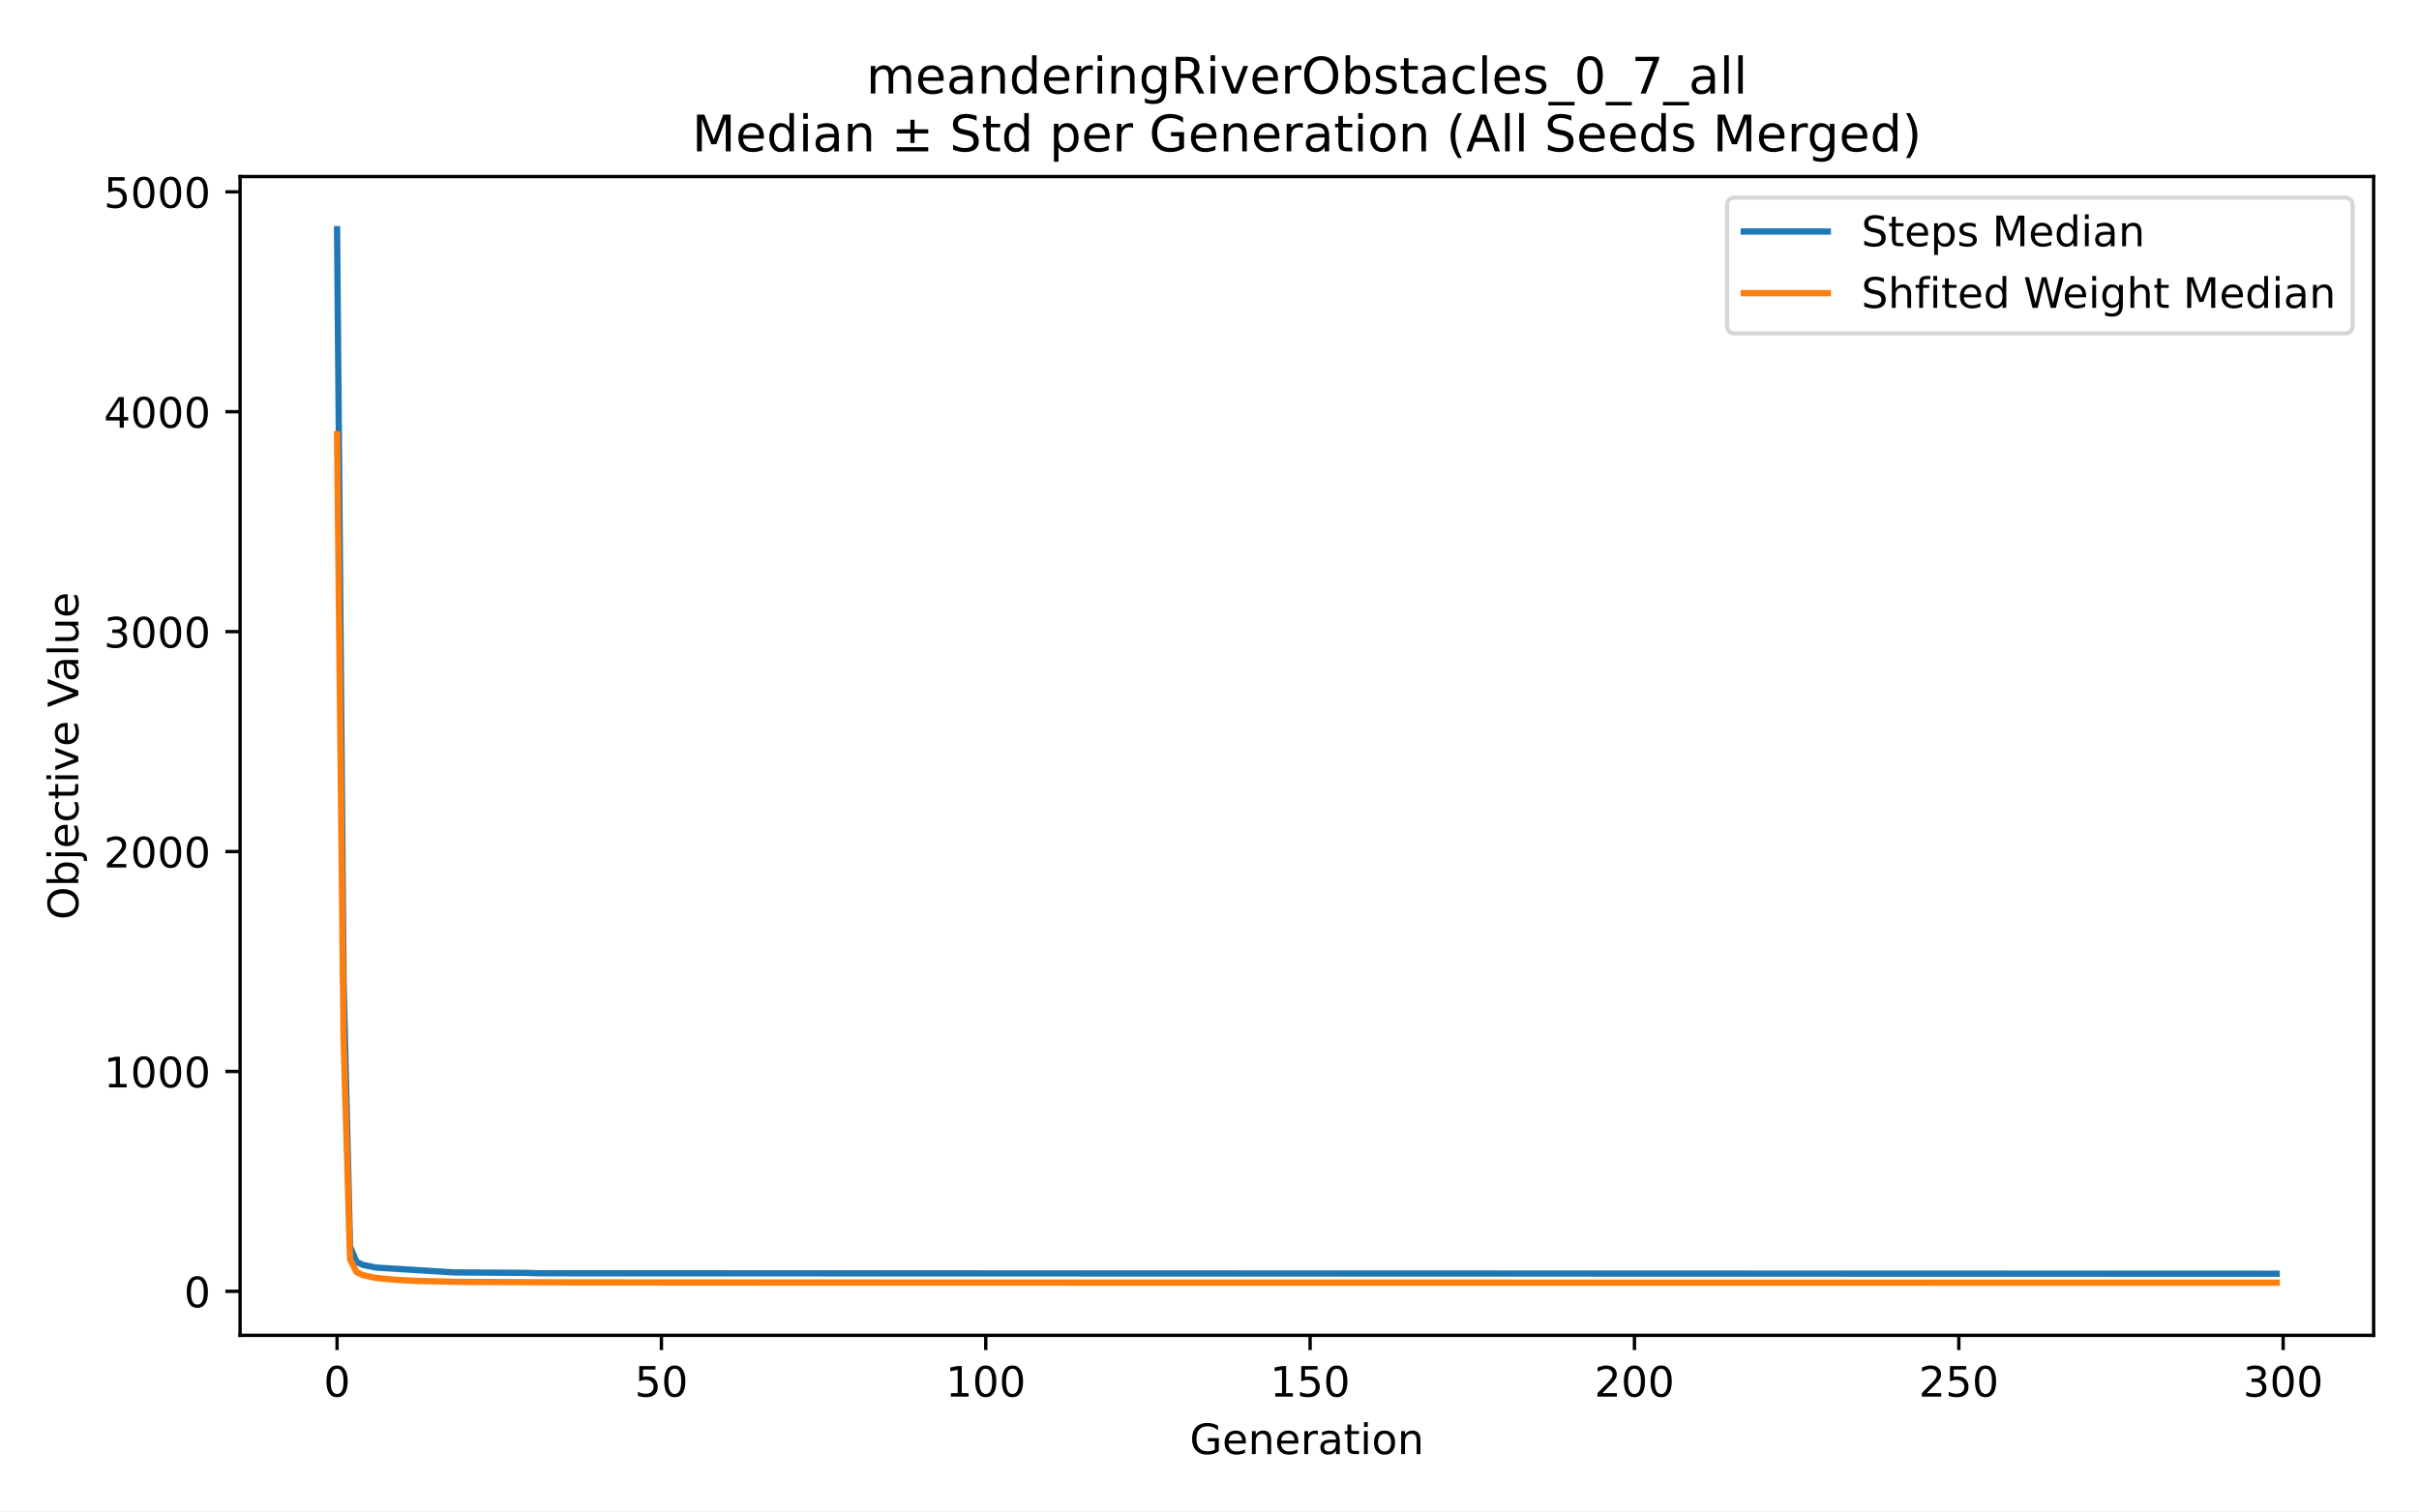
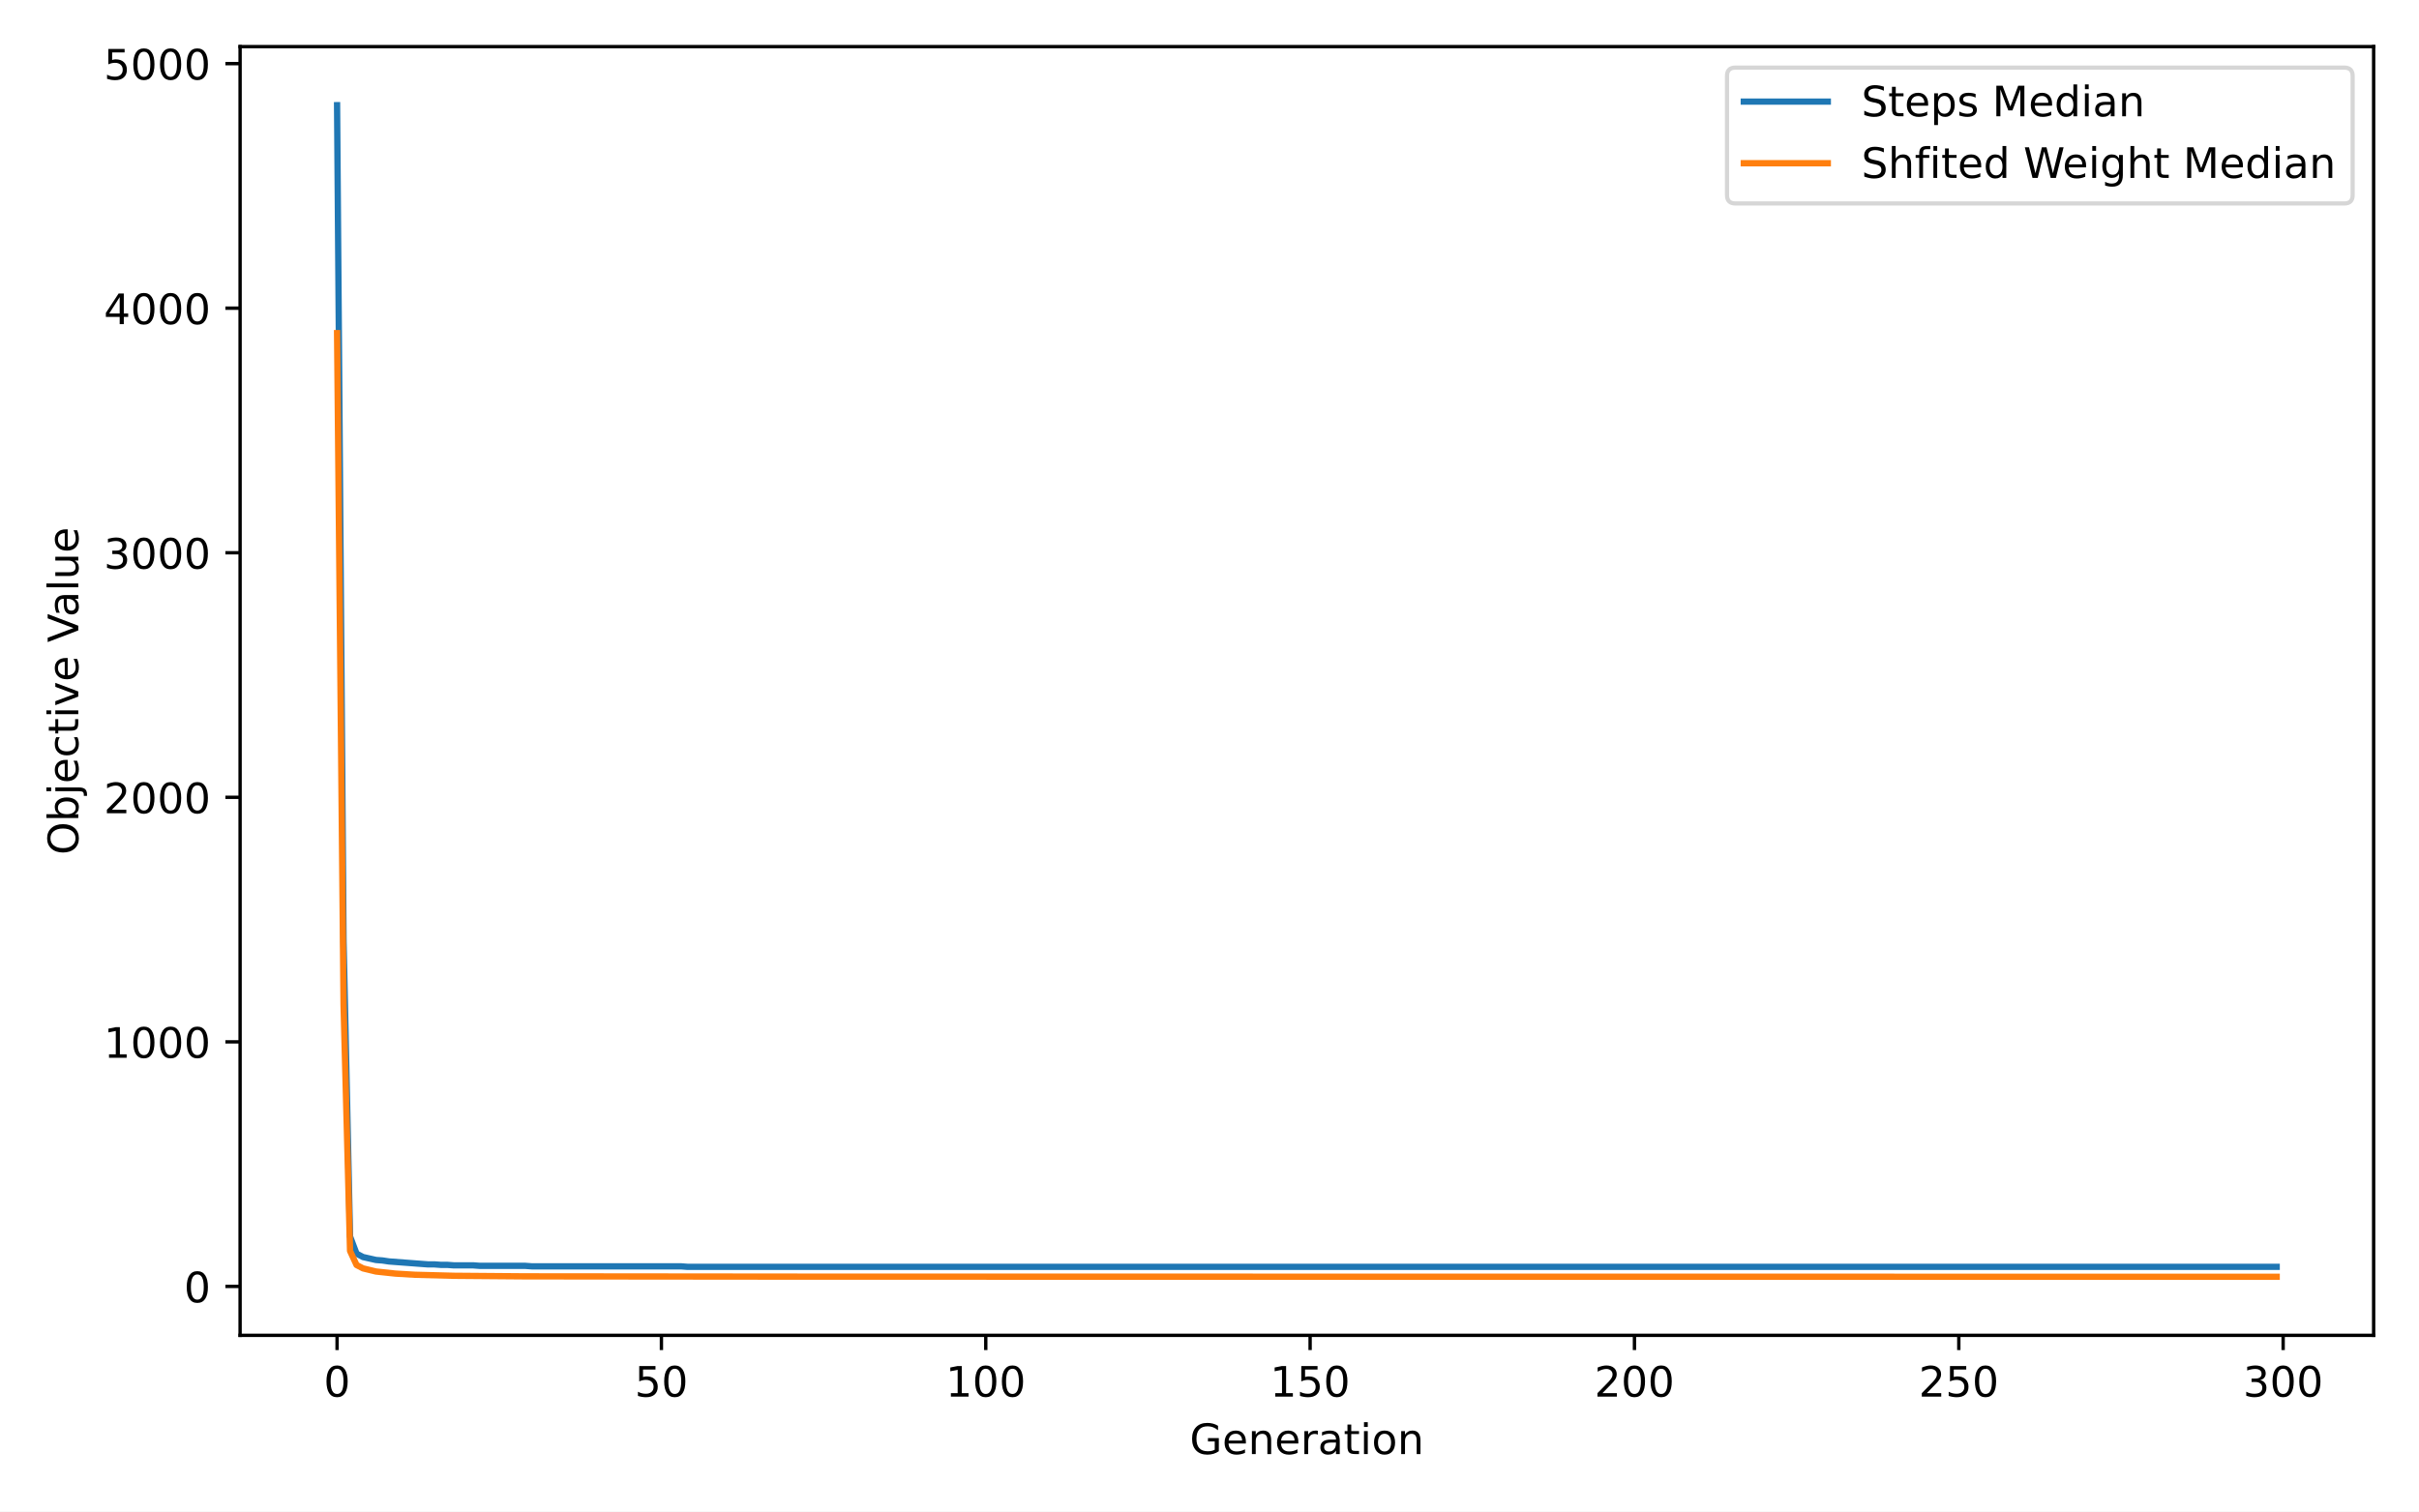
<svg xmlns="http://www.w3.org/2000/svg" xmlns:xlink="http://www.w3.org/1999/xlink" width="576pt" height="360pt" viewBox="0 0 576 360" version="1.1">
  <defs>
    <style type="text/css">*{stroke-linejoin: round; stroke-linecap: butt}</style>
  </defs>
  <g id="figure_1">
    <g id="patch_1">
      <path d="M 0 360  L 576 360  L 576 0  L 0 0  z " style="fill: #ffffff" />
    </g>
    <g id="axes_1">
      <g id="patch_2">
-         <path d="M 57.17 318.04  L 565.2 318.04  L 565.2 42.047  L 57.17 42.047  z " style="fill: #ffffff" />
+         <path d="M 57.17 318.04  L 565.2 318.04  L 565.2 11.102  L 57.17 11.102  z " style="fill: #ffffff" />
      </g>
      <g id="matplotlib.axis_1">
        <g id="xtick_1">
          <g id="line2d_1">
            <defs>
-               <path id="mdd98c85a0e" d="M 0 0  L 0 3.5  " style="stroke: #000000; stroke-width: 0.8" />
-             </defs>
-             <g>
-               <use xlink:href="#mdd98c85a0e" x="80.262" y="318.04" style="stroke: #000000; stroke-width: 0.8" />
+               <path id="mbfa749214b" d="M 0 0  L 0 3.5  " style="stroke: #000000; stroke-width: 0.8" />
+             </defs>
+             <g>
+               <use xlink:href="#mbfa749214b" x="80.262" y="318.04" style="stroke: #000000; stroke-width: 0.8" />
            </g>
          </g>
          <g id="text_1">
            <g transform="translate(77.08102 332.6384) scale(0.1 -0.1)">
              <defs>
                <path id="DejaVuSans-30" d="M 2034 4250  Q 1547 4250 1301 3770  Q 1056 3291 1056 2328  Q 1056 1369 1301 889  Q 1547 409 2034 409  Q 2525 409 2770 889  Q 3016 1369 3016 2328  Q 3016 3291 2770 3770  Q 2525 4250 2034 4250  z M 2034 4750  Q 2819 4750 3233 4129  Q 3647 3509 3647 2328  Q 3647 1150 3233 529  Q 2819 -91 2034 -91  Q 1250 -91 836 529  Q 422 1150 422 2328  Q 422 3509 836 4129  Q 1250 4750 2034 4750  z " transform="scale(0.015625)" />
              </defs>
              <use xlink:href="#DejaVuSans-30" />
            </g>
          </g>
        </g>
        <g id="xtick_2">
          <g id="line2d_2">
            <g>
-               <use xlink:href="#mdd98c85a0e" x="157.494" y="318.04" style="stroke: #000000; stroke-width: 0.8" />
+               <use xlink:href="#mbfa749214b" x="157.494" y="318.04" style="stroke: #000000; stroke-width: 0.8" />
            </g>
          </g>
          <g id="text_2">
            <g transform="translate(151.1315 332.6384) scale(0.1 -0.1)">
              <defs>
                <path id="DejaVuSans-35" d="M 691 4666  L 3169 4666  L 3169 4134  L 1269 4134  L 1269 2991  Q 1406 3038 1543 3061  Q 1681 3084 1819 3084  Q 2600 3084 3056 2656  Q 3513 2228 3513 1497  Q 3513 744 3044 326  Q 2575 -91 1722 -91  Q 1428 -91 1123 -41  Q 819 9 494 109  L 494 744  Q 775 591 1075 516  Q 1375 441 1709 441  Q 2250 441 2565 725  Q 2881 1009 2881 1497  Q 2881 1984 2565 2268  Q 2250 2553 1709 2553  Q 1456 2553 1204 2497  Q 953 2441 691 2322  L 691 4666  z " transform="scale(0.015625)" />
              </defs>
              <use xlink:href="#DejaVuSans-35" />
              <use xlink:href="#DejaVuSans-30" x="63.623" />
            </g>
          </g>
        </g>
        <g id="xtick_3">
          <g id="line2d_3">
            <g>
-               <use xlink:href="#mdd98c85a0e" x="234.726" y="318.04" style="stroke: #000000; stroke-width: 0.8" />
+               <use xlink:href="#mbfa749214b" x="234.726" y="318.04" style="stroke: #000000; stroke-width: 0.8" />
            </g>
          </g>
          <g id="text_3">
            <g transform="translate(225.1819 332.6384) scale(0.1 -0.1)">
              <defs>
                <path id="DejaVuSans-31" d="M 794 531  L 1825 531  L 1825 4091  L 703 3866  L 703 4441  L 1819 4666  L 2450 4666  L 2450 531  L 3481 531  L 3481 0  L 794 0  L 794 531  z " transform="scale(0.015625)" />
              </defs>
              <use xlink:href="#DejaVuSans-31" />
              <use xlink:href="#DejaVuSans-30" x="63.623" />
              <use xlink:href="#DejaVuSans-30" x="127.246" />
            </g>
          </g>
        </g>
        <g id="xtick_4">
          <g id="line2d_4">
            <g>
-               <use xlink:href="#mdd98c85a0e" x="311.957" y="318.04" style="stroke: #000000; stroke-width: 0.8" />
+               <use xlink:href="#mbfa749214b" x="311.957" y="318.04" style="stroke: #000000; stroke-width: 0.8" />
            </g>
          </g>
          <g id="text_4">
            <g transform="translate(302.4136 332.6384) scale(0.1 -0.1)">
              <use xlink:href="#DejaVuSans-31" />
              <use xlink:href="#DejaVuSans-35" x="63.623" />
              <use xlink:href="#DejaVuSans-30" x="127.246" />
            </g>
          </g>
        </g>
        <g id="xtick_5">
          <g id="line2d_5">
            <g>
-               <use xlink:href="#mdd98c85a0e" x="389.189" y="318.04" style="stroke: #000000; stroke-width: 0.8" />
+               <use xlink:href="#mbfa749214b" x="389.189" y="318.04" style="stroke: #000000; stroke-width: 0.8" />
            </g>
          </g>
          <g id="text_5">
            <g transform="translate(379.6452 332.6384) scale(0.1 -0.1)">
              <defs>
                <path id="DejaVuSans-32" d="M 1228 531  L 3431 531  L 3431 0  L 469 0  L 469 531  Q 828 903 1448 1529  Q 2069 2156 2228 2338  Q 2531 2678 2651 2914  Q 2772 3150 2772 3378  Q 2772 3750 2511 3984  Q 2250 4219 1831 4219  Q 1534 4219 1204 4116  Q 875 4013 500 3803  L 500 4441  Q 881 4594 1212 4672  Q 1544 4750 1819 4750  Q 2544 4750 2975 4387  Q 3406 4025 3406 3419  Q 3406 3131 3298 2873  Q 3191 2616 2906 2266  Q 2828 2175 2409 1742  Q 1991 1309 1228 531  z " transform="scale(0.015625)" />
              </defs>
              <use xlink:href="#DejaVuSans-32" />
              <use xlink:href="#DejaVuSans-30" x="63.623" />
              <use xlink:href="#DejaVuSans-30" x="127.246" />
            </g>
          </g>
        </g>
        <g id="xtick_6">
          <g id="line2d_6">
            <g>
-               <use xlink:href="#mdd98c85a0e" x="466.421" y="318.04" style="stroke: #000000; stroke-width: 0.8" />
+               <use xlink:href="#mbfa749214b" x="466.421" y="318.04" style="stroke: #000000; stroke-width: 0.8" />
            </g>
          </g>
          <g id="text_6">
            <g transform="translate(456.8769 332.6384) scale(0.1 -0.1)">
              <use xlink:href="#DejaVuSans-32" />
              <use xlink:href="#DejaVuSans-35" x="63.623" />
              <use xlink:href="#DejaVuSans-30" x="127.246" />
            </g>
          </g>
        </g>
        <g id="xtick_7">
          <g id="line2d_7">
            <g>
-               <use xlink:href="#mdd98c85a0e" x="543.652" y="318.04" style="stroke: #000000; stroke-width: 0.8" />
+               <use xlink:href="#mbfa749214b" x="543.652" y="318.04" style="stroke: #000000; stroke-width: 0.8" />
            </g>
          </g>
          <g id="text_7">
            <g transform="translate(534.1086 332.6384) scale(0.1 -0.1)">
              <defs>
                <path id="DejaVuSans-33" d="M 2597 2516  Q 3050 2419 3304 2112  Q 3559 1806 3559 1356  Q 3559 666 3084 287  Q 2609 -91 1734 -91  Q 1441 -91 1130 -33  Q 819 25 488 141  L 488 750  Q 750 597 1062 519  Q 1375 441 1716 441  Q 2309 441 2620 675  Q 2931 909 2931 1356  Q 2931 1769 2642 2001  Q 2353 2234 1838 2234  L 1294 2234  L 1294 2753  L 1863 2753  Q 2328 2753 2575 2939  Q 2822 3125 2822 3475  Q 2822 3834 2567 4026  Q 2313 4219 1838 4219  Q 1578 4219 1281 4162  Q 984 4106 628 3988  L 628 4550  Q 988 4650 1302 4700  Q 1616 4750 1894 4750  Q 2613 4750 3031 4423  Q 3450 4097 3450 3541  Q 3450 3153 3228 2886  Q 3006 2619 2597 2516  z " transform="scale(0.015625)" />
              </defs>
              <use xlink:href="#DejaVuSans-33" />
              <use xlink:href="#DejaVuSans-30" x="63.623" />
              <use xlink:href="#DejaVuSans-30" x="127.246" />
            </g>
          </g>
        </g>
        <g id="text_8">
          <g transform="translate(283.292 346.3166) scale(0.1 -0.1)">
            <defs>
              <path id="DejaVuSans-47" d="M 3809 666  L 3809 1919  L 2778 1919  L 2778 2438  L 4434 2438  L 4434 434  Q 4069 175 3628 42  Q 3188 -91 2688 -91  Q 1594 -91 976 548  Q 359 1188 359 2328  Q 359 3472 976 4111  Q 1594 4750 2688 4750  Q 3144 4750 3555 4637  Q 3966 4525 4313 4306  L 4313 3634  Q 3963 3931 3569 4081  Q 3175 4231 2741 4231  Q 1884 4231 1454 3753  Q 1025 3275 1025 2328  Q 1025 1384 1454 906  Q 1884 428 2741 428  Q 3075 428 3337 486  Q 3600 544 3809 666  z " transform="scale(0.015625)" />
              <path id="DejaVuSans-65" d="M 3597 1894  L 3597 1613  L 953 1613  Q 991 1019 1311 708  Q 1631 397 2203 397  Q 2534 397 2845 478  Q 3156 559 3463 722  L 3463 178  Q 3153 47 2828 -22  Q 2503 -91 2169 -91  Q 1331 -91 842 396  Q 353 884 353 1716  Q 353 2575 817 3079  Q 1281 3584 2069 3584  Q 2775 3584 3186 3129  Q 3597 2675 3597 1894  z M 3022 2063  Q 3016 2534 2758 2815  Q 2500 3097 2075 3097  Q 1594 3097 1305 2825  Q 1016 2553 972 2059  L 3022 2063  z " transform="scale(0.015625)" />
              <path id="DejaVuSans-6e" d="M 3513 2113  L 3513 0  L 2938 0  L 2938 2094  Q 2938 2591 2744 2837  Q 2550 3084 2163 3084  Q 1697 3084 1428 2787  Q 1159 2491 1159 1978  L 1159 0  L 581 0  L 581 3500  L 1159 3500  L 1159 2956  Q 1366 3272 1645 3428  Q 1925 3584 2291 3584  Q 2894 3584 3203 3211  Q 3513 2838 3513 2113  z " transform="scale(0.015625)" />
              <path id="DejaVuSans-72" d="M 2631 2963  Q 2534 3019 2420 3045  Q 2306 3072 2169 3072  Q 1681 3072 1420 2755  Q 1159 2438 1159 1844  L 1159 0  L 581 0  L 581 3500  L 1159 3500  L 1159 2956  Q 1341 3275 1631 3429  Q 1922 3584 2338 3584  Q 2397 3584 2469 3576  Q 2541 3569 2628 3553  L 2631 2963  z " transform="scale(0.015625)" />
              <path id="DejaVuSans-61" d="M 2194 1759  Q 1497 1759 1228 1600  Q 959 1441 959 1056  Q 959 750 1161 570  Q 1363 391 1709 391  Q 2188 391 2477 730  Q 2766 1069 2766 1631  L 2766 1759  L 2194 1759  z M 3341 1997  L 3341 0  L 2766 0  L 2766 531  Q 2569 213 2275 61  Q 1981 -91 1556 -91  Q 1019 -91 701 211  Q 384 513 384 1019  Q 384 1609 779 1909  Q 1175 2209 1959 2209  L 2766 2209  L 2766 2266  Q 2766 2663 2505 2880  Q 2244 3097 1772 3097  Q 1472 3097 1187 3025  Q 903 2953 641 2809  L 641 3341  Q 956 3463 1253 3523  Q 1550 3584 1831 3584  Q 2591 3584 2966 3190  Q 3341 2797 3341 1997  z " transform="scale(0.015625)" />
              <path id="DejaVuSans-74" d="M 1172 4494  L 1172 3500  L 2356 3500  L 2356 3053  L 1172 3053  L 1172 1153  Q 1172 725 1289 603  Q 1406 481 1766 481  L 2356 481  L 2356 0  L 1766 0  Q 1100 0 847 248  Q 594 497 594 1153  L 594 3053  L 172 3053  L 172 3500  L 594 3500  L 594 4494  L 1172 4494  z " transform="scale(0.015625)" />
              <path id="DejaVuSans-69" d="M 603 3500  L 1178 3500  L 1178 0  L 603 0  L 603 3500  z M 603 4863  L 1178 4863  L 1178 4134  L 603 4134  L 603 4863  z " transform="scale(0.015625)" />
              <path id="DejaVuSans-6f" d="M 1959 3097  Q 1497 3097 1228 2736  Q 959 2375 959 1747  Q 959 1119 1226 758  Q 1494 397 1959 397  Q 2419 397 2687 759  Q 2956 1122 2956 1747  Q 2956 2369 2687 2733  Q 2419 3097 1959 3097  z M 1959 3584  Q 2709 3584 3137 3096  Q 3566 2609 3566 1747  Q 3566 888 3137 398  Q 2709 -91 1959 -91  Q 1206 -91 779 398  Q 353 888 353 1747  Q 353 2609 779 3096  Q 1206 3584 1959 3584  z " transform="scale(0.015625)" />
            </defs>
            <use xlink:href="#DejaVuSans-47" />
            <use xlink:href="#DejaVuSans-65" x="77.49" />
            <use xlink:href="#DejaVuSans-6e" x="139.014" />
            <use xlink:href="#DejaVuSans-65" x="202.393" />
            <use xlink:href="#DejaVuSans-72" x="263.916" />
            <use xlink:href="#DejaVuSans-61" x="305.029" />
            <use xlink:href="#DejaVuSans-74" x="366.309" />
            <use xlink:href="#DejaVuSans-69" x="405.518" />
            <use xlink:href="#DejaVuSans-6f" x="433.301" />
            <use xlink:href="#DejaVuSans-6e" x="494.482" />
          </g>
        </g>
      </g>
      <g id="matplotlib.axis_2">
        <g id="ytick_1">
          <g id="line2d_8">
            <defs>
-               <path id="ma8d80e0975" d="M 0 0  L -3.5 0  " style="stroke: #000000; stroke-width: 0.8" />
-             </defs>
-             <g>
-               <use xlink:href="#ma8d80e0975" x="57.17" y="307.556" style="stroke: #000000; stroke-width: 0.8" />
+               <path id="m9f426b72fe" d="M 0 0  L -3.5 0  " style="stroke: #000000; stroke-width: 0.8" />
+             </defs>
+             <g>
+               <use xlink:href="#m9f426b72fe" x="57.17" y="306.381" style="stroke: #000000; stroke-width: 0.8" />
            </g>
          </g>
          <g id="text_9">
-             <g transform="translate(43.8075 311.3553) scale(0.1 -0.1)">
+             <g transform="translate(43.8075 310.1798) scale(0.1 -0.1)">
              <use xlink:href="#DejaVuSans-30" />
            </g>
          </g>
        </g>
        <g id="ytick_2">
          <g id="line2d_9">
            <g>
-               <use xlink:href="#ma8d80e0975" x="57.17" y="255.183" style="stroke: #000000; stroke-width: 0.8" />
+               <use xlink:href="#m9f426b72fe" x="57.17" y="248.135" style="stroke: #000000; stroke-width: 0.8" />
            </g>
          </g>
          <g id="text_10">
-             <g transform="translate(24.72 258.9819) scale(0.1 -0.1)">
+             <g transform="translate(24.72 251.9342) scale(0.1 -0.1)">
              <use xlink:href="#DejaVuSans-31" />
              <use xlink:href="#DejaVuSans-30" x="63.623" />
              <use xlink:href="#DejaVuSans-30" x="127.246" />
              <use xlink:href="#DejaVuSans-30" x="190.869" />
            </g>
          </g>
        </g>
        <g id="ytick_3">
          <g id="line2d_10">
            <g>
-               <use xlink:href="#ma8d80e0975" x="57.17" y="202.809" style="stroke: #000000; stroke-width: 0.8" />
+               <use xlink:href="#m9f426b72fe" x="57.17" y="189.889" style="stroke: #000000; stroke-width: 0.8" />
            </g>
          </g>
          <g id="text_11">
-             <g transform="translate(24.72 206.6084) scale(0.1 -0.1)">
+             <g transform="translate(24.72 193.6885) scale(0.1 -0.1)">
              <use xlink:href="#DejaVuSans-32" />
              <use xlink:href="#DejaVuSans-30" x="63.623" />
              <use xlink:href="#DejaVuSans-30" x="127.246" />
              <use xlink:href="#DejaVuSans-30" x="190.869" />
            </g>
          </g>
        </g>
        <g id="ytick_4">
          <g id="line2d_11">
            <g>
-               <use xlink:href="#ma8d80e0975" x="57.17" y="150.436" style="stroke: #000000; stroke-width: 0.8" />
+               <use xlink:href="#m9f426b72fe" x="57.17" y="131.644" style="stroke: #000000; stroke-width: 0.8" />
            </g>
          </g>
          <g id="text_12">
-             <g transform="translate(24.72 154.235) scale(0.1 -0.1)">
+             <g transform="translate(24.72 135.4429) scale(0.1 -0.1)">
              <use xlink:href="#DejaVuSans-33" />
              <use xlink:href="#DejaVuSans-30" x="63.623" />
              <use xlink:href="#DejaVuSans-30" x="127.246" />
              <use xlink:href="#DejaVuSans-30" x="190.869" />
            </g>
          </g>
        </g>
        <g id="ytick_5">
          <g id="line2d_12">
            <g>
-               <use xlink:href="#ma8d80e0975" x="57.17" y="98.062" style="stroke: #000000; stroke-width: 0.8" />
+               <use xlink:href="#m9f426b72fe" x="57.17" y="73.398" style="stroke: #000000; stroke-width: 0.8" />
            </g>
          </g>
          <g id="text_13">
-             <g transform="translate(24.72 101.8616) scale(0.1 -0.1)">
+             <g transform="translate(24.72 77.19725) scale(0.1 -0.1)">
              <defs>
                <path id="DejaVuSans-34" d="M 2419 4116  L 825 1625  L 2419 1625  L 2419 4116  z M 2253 4666  L 3047 4666  L 3047 1625  L 3713 1625  L 3713 1100  L 3047 1100  L 3047 0  L 2419 0  L 2419 1100  L 313 1100  L 313 1709  L 2253 4666  z " transform="scale(0.015625)" />
              </defs>
              <use xlink:href="#DejaVuSans-34" />
              <use xlink:href="#DejaVuSans-30" x="63.623" />
              <use xlink:href="#DejaVuSans-30" x="127.246" />
              <use xlink:href="#DejaVuSans-30" x="190.869" />
            </g>
          </g>
        </g>
        <g id="ytick_6">
          <g id="line2d_13">
            <g>
-               <use xlink:href="#ma8d80e0975" x="57.17" y="45.689" style="stroke: #000000; stroke-width: 0.8" />
+               <use xlink:href="#m9f426b72fe" x="57.17" y="15.152" style="stroke: #000000; stroke-width: 0.8" />
            </g>
          </g>
          <g id="text_14">
-             <g transform="translate(24.72 49.48811) scale(0.1 -0.1)">
+             <g transform="translate(24.72 18.9516) scale(0.1 -0.1)">
              <use xlink:href="#DejaVuSans-35" />
              <use xlink:href="#DejaVuSans-30" x="63.623" />
              <use xlink:href="#DejaVuSans-30" x="127.246" />
              <use xlink:href="#DejaVuSans-30" x="190.869" />
            </g>
          </g>
        </g>
        <g id="text_15">
-           <g transform="translate(18.64031 219.0741) rotate(-90) scale(0.1 -0.1)">
+           <g transform="translate(18.64031 203.6017) rotate(-90) scale(0.1 -0.1)">
            <defs>
              <path id="DejaVuSans-4f" d="M 2522 4238  Q 1834 4238 1429 3725  Q 1025 3213 1025 2328  Q 1025 1447 1429 934  Q 1834 422 2522 422  Q 3209 422 3611 934  Q 4013 1447 4013 2328  Q 4013 3213 3611 3725  Q 3209 4238 2522 4238  z M 2522 4750  Q 3503 4750 4090 4092  Q 4678 3434 4678 2328  Q 4678 1225 4090 567  Q 3503 -91 2522 -91  Q 1538 -91 948 565  Q 359 1222 359 2328  Q 359 3434 948 4092  Q 1538 4750 2522 4750  z " transform="scale(0.015625)" />
              <path id="DejaVuSans-62" d="M 3116 1747  Q 3116 2381 2855 2742  Q 2594 3103 2138 3103  Q 1681 3103 1420 2742  Q 1159 2381 1159 1747  Q 1159 1113 1420 752  Q 1681 391 2138 391  Q 2594 391 2855 752  Q 3116 1113 3116 1747  z M 1159 2969  Q 1341 3281 1617 3432  Q 1894 3584 2278 3584  Q 2916 3584 3314 3078  Q 3713 2572 3713 1747  Q 3713 922 3314 415  Q 2916 -91 2278 -91  Q 1894 -91 1617 61  Q 1341 213 1159 525  L 1159 0  L 581 0  L 581 4863  L 1159 4863  L 1159 2969  z " transform="scale(0.015625)" />
              <path id="DejaVuSans-6a" d="M 603 3500  L 1178 3500  L 1178 -63  Q 1178 -731 923 -1031  Q 669 -1331 103 -1331  L -116 -1331  L -116 -844  L 38 -844  Q 366 -844 484 -692  Q 603 -541 603 -63  L 603 3500  z M 603 4863  L 1178 4863  L 1178 4134  L 603 4134  L 603 4863  z " transform="scale(0.015625)" />
              <path id="DejaVuSans-63" d="M 3122 3366  L 3122 2828  Q 2878 2963 2633 3030  Q 2388 3097 2138 3097  Q 1578 3097 1268 2742  Q 959 2388 959 1747  Q 959 1106 1268 751  Q 1578 397 2138 397  Q 2388 397 2633 464  Q 2878 531 3122 666  L 3122 134  Q 2881 22 2623 -34  Q 2366 -91 2075 -91  Q 1284 -91 818 406  Q 353 903 353 1747  Q 353 2603 823 3093  Q 1294 3584 2113 3584  Q 2378 3584 2631 3529  Q 2884 3475 3122 3366  z " transform="scale(0.015625)" />
              <path id="DejaVuSans-76" d="M 191 3500  L 800 3500  L 1894 563  L 2988 3500  L 3597 3500  L 2284 0  L 1503 0  L 191 3500  z " transform="scale(0.015625)" />
              <path id="DejaVuSans-20" transform="scale(0.015625)" />
              <path id="DejaVuSans-56" d="M 1831 0  L 50 4666  L 709 4666  L 2188 738  L 3669 4666  L 4325 4666  L 2547 0  L 1831 0  z " transform="scale(0.015625)" />
              <path id="DejaVuSans-6c" d="M 603 4863  L 1178 4863  L 1178 0  L 603 0  L 603 4863  z " transform="scale(0.015625)" />
              <path id="DejaVuSans-75" d="M 544 1381  L 544 3500  L 1119 3500  L 1119 1403  Q 1119 906 1312 657  Q 1506 409 1894 409  Q 2359 409 2629 706  Q 2900 1003 2900 1516  L 2900 3500  L 3475 3500  L 3475 0  L 2900 0  L 2900 538  Q 2691 219 2414 64  Q 2138 -91 1772 -91  Q 1169 -91 856 284  Q 544 659 544 1381  z M 1991 3584  L 1991 3584  z " transform="scale(0.015625)" />
            </defs>
            <use xlink:href="#DejaVuSans-4f" />
            <use xlink:href="#DejaVuSans-62" x="78.711" />
            <use xlink:href="#DejaVuSans-6a" x="142.188" />
            <use xlink:href="#DejaVuSans-65" x="169.971" />
            <use xlink:href="#DejaVuSans-63" x="231.494" />
            <use xlink:href="#DejaVuSans-74" x="286.475" />
            <use xlink:href="#DejaVuSans-69" x="325.684" />
            <use xlink:href="#DejaVuSans-76" x="353.467" />
            <use xlink:href="#DejaVuSans-65" x="412.646" />
            <use xlink:href="#DejaVuSans-20" x="474.17" />
            <use xlink:href="#DejaVuSans-56" x="505.957" />
            <use xlink:href="#DejaVuSans-61" x="566.615" />
            <use xlink:href="#DejaVuSans-6c" x="627.895" />
            <use xlink:href="#DejaVuSans-75" x="655.678" />
            <use xlink:href="#DejaVuSans-65" x="719.057" />
          </g>
        </g>
      </g>
      <g id="line2d_14">
-         <path d="M 80.262 54.592  L 81.807 233.657  L 83.352 296.872  L 84.896 300.538  L 86.441 301.271  L 89.53 301.9  L 108.066 303.052  L 125.057 303.157  L 128.146 303.261  L 542.108 303.366  L 542.108 303.366  " clip-path="url(#p5e2cc3b6b3)" style="fill: none; stroke: #1f77b4; stroke-width: 1.5; stroke-linecap: square" />
+         <path d="M 80.262 25.054  L 81.807 224.196  L 83.352 294.499  L 84.896 298.576  L 86.441 299.391  L 89.53 300.09  L 91.075 300.207  L 92.619 300.44  L 101.887 301.139  L 103.432 301.139  L 104.976 301.255  L 106.521 301.255  L 108.066 301.372  L 112.7 301.372  L 114.244 301.488  L 125.057 301.488  L 126.601 301.604  L 162.128 301.604  L 163.672 301.721  L 542.108 301.721  L 542.108 301.721  " clip-path="url(#p12c505ac36)" style="fill: none; stroke: #1f77b4; stroke-width: 1.5; stroke-linecap: square" />
      </g>
      <g id="line2d_15">
-         <path d="M 80.262 103.411  L 81.807 247.252  L 83.352 299.959  L 84.896 302.971  L 86.441 303.701  L 89.53 304.37  L 94.164 304.817  L 98.798 305.067  L 109.61 305.304  L 135.869 305.429  L 189.931 305.466  L 296.511 305.481  L 542.108 305.495  L 542.108 305.495  " clip-path="url(#p5e2cc3b6b3)" style="fill: none; stroke: #ff7f0e; stroke-width: 1.5; stroke-linecap: square" />
+         <path d="M 80.262 79.346  L 81.807 239.315  L 83.352 297.932  L 84.896 301.281  L 86.441 302.093  L 89.53 302.837  L 94.164 303.335  L 98.798 303.612  L 108.066 303.855  L 125.057 303.991  L 189.931 304.056  L 287.243 304.069  L 353.662 304.085  L 542.108 304.088  L 542.108 304.088  " clip-path="url(#p12c505ac36)" style="fill: none; stroke: #ff7f0e; stroke-width: 1.5; stroke-linecap: square" />
      </g>
      <g id="patch_3">
-         <path d="M 57.17 318.04  L 57.17 42.047  " style="fill: none; stroke: #000000; stroke-width: 0.8; stroke-linejoin: miter; stroke-linecap: square" />
+         <path d="M 57.17 318.04  L 57.17 11.102  " style="fill: none; stroke: #000000; stroke-width: 0.8; stroke-linejoin: miter; stroke-linecap: square" />
      </g>
      <g id="patch_4">
-         <path d="M 565.2 318.04  L 565.2 42.047  " style="fill: none; stroke: #000000; stroke-width: 0.8; stroke-linejoin: miter; stroke-linecap: square" />
+         <path d="M 565.2 318.04  L 565.2 11.102  " style="fill: none; stroke: #000000; stroke-width: 0.8; stroke-linejoin: miter; stroke-linecap: square" />
      </g>
      <g id="patch_5">
        <path d="M 57.17 318.04  L 565.2 318.04  " style="fill: none; stroke: #000000; stroke-width: 0.8; stroke-linejoin: miter; stroke-linecap: square" />
      </g>
      <g id="patch_6">
-         <path d="M 57.17 42.047  L 565.2 42.047  " style="fill: none; stroke: #000000; stroke-width: 0.8; stroke-linejoin: miter; stroke-linecap: square" />
-       </g>
-       <g id="text_16">
-         <g transform="translate(206.2619 22.27613) scale(0.12 -0.12)">
-           <defs>
-             <path id="DejaVuSans-6d" d="M 3328 2828  Q 3544 3216 3844 3400  Q 4144 3584 4550 3584  Q 5097 3584 5394 3201  Q 5691 2819 5691 2113  L 5691 0  L 5113 0  L 5113 2094  Q 5113 2597 4934 2840  Q 4756 3084 4391 3084  Q 3944 3084 3684 2787  Q 3425 2491 3425 1978  L 3425 0  L 2847 0  L 2847 2094  Q 2847 2600 2669 2842  Q 2491 3084 2119 3084  Q 1678 3084 1418 2786  Q 1159 2488 1159 1978  L 1159 0  L 581 0  L 581 3500  L 1159 3500  L 1159 2956  Q 1356 3278 1631 3431  Q 1906 3584 2284 3584  Q 2666 3584 2933 3390  Q 3200 3197 3328 2828  z " transform="scale(0.015625)" />
-             <path id="DejaVuSans-64" d="M 2906 2969  L 2906 4863  L 3481 4863  L 3481 0  L 2906 0  L 2906 525  Q 2725 213 2448 61  Q 2172 -91 1784 -91  Q 1150 -91 751 415  Q 353 922 353 1747  Q 353 2572 751 3078  Q 1150 3584 1784 3584  Q 2172 3584 2448 3432  Q 2725 3281 2906 2969  z M 947 1747  Q 947 1113 1208 752  Q 1469 391 1925 391  Q 2381 391 2643 752  Q 2906 1113 2906 1747  Q 2906 2381 2643 2742  Q 2381 3103 1925 3103  Q 1469 3103 1208 2742  Q 947 2381 947 1747  z " transform="scale(0.015625)" />
-             <path id="DejaVuSans-67" d="M 2906 1791  Q 2906 2416 2648 2759  Q 2391 3103 1925 3103  Q 1463 3103 1205 2759  Q 947 2416 947 1791  Q 947 1169 1205 825  Q 1463 481 1925 481  Q 2391 481 2648 825  Q 2906 1169 2906 1791  z M 3481 434  Q 3481 -459 3084 -895  Q 2688 -1331 1869 -1331  Q 1566 -1331 1297 -1286  Q 1028 -1241 775 -1147  L 775 -588  Q 1028 -725 1275 -790  Q 1522 -856 1778 -856  Q 2344 -856 2625 -561  Q 2906 -266 2906 331  L 2906 616  Q 2728 306 2450 153  Q 2172 0 1784 0  Q 1141 0 747 490  Q 353 981 353 1791  Q 353 2603 747 3093  Q 1141 3584 1784 3584  Q 2172 3584 2450 3431  Q 2728 3278 2906 2969  L 2906 3500  L 3481 3500  L 3481 434  z " transform="scale(0.015625)" />
-             <path id="DejaVuSans-52" d="M 2841 2188  Q 3044 2119 3236 1894  Q 3428 1669 3622 1275  L 4263 0  L 3584 0  L 2988 1197  Q 2756 1666 2539 1819  Q 2322 1972 1947 1972  L 1259 1972  L 1259 0  L 628 0  L 628 4666  L 2053 4666  Q 2853 4666 3247 4331  Q 3641 3997 3641 3322  Q 3641 2881 3436 2590  Q 3231 2300 2841 2188  z M 1259 4147  L 1259 2491  L 2053 2491  Q 2509 2491 2742 2702  Q 2975 2913 2975 3322  Q 2975 3731 2742 3939  Q 2509 4147 2053 4147  L 1259 4147  z " transform="scale(0.015625)" />
-             <path id="DejaVuSans-73" d="M 2834 3397  L 2834 2853  Q 2591 2978 2328 3040  Q 2066 3103 1784 3103  Q 1356 3103 1142 2972  Q 928 2841 928 2578  Q 928 2378 1081 2264  Q 1234 2150 1697 2047  L 1894 2003  Q 2506 1872 2764 1633  Q 3022 1394 3022 966  Q 3022 478 2636 193  Q 2250 -91 1575 -91  Q 1294 -91 989 -36  Q 684 19 347 128  L 347 722  Q 666 556 975 473  Q 1284 391 1588 391  Q 1994 391 2212 530  Q 2431 669 2431 922  Q 2431 1156 2273 1281  Q 2116 1406 1581 1522  L 1381 1569  Q 847 1681 609 1914  Q 372 2147 372 2553  Q 372 3047 722 3315  Q 1072 3584 1716 3584  Q 2034 3584 2315 3537  Q 2597 3491 2834 3397  z " transform="scale(0.015625)" />
-             <path id="DejaVuSans-5f" d="M 3263 -1063  L 3263 -1509  L -63 -1509  L -63 -1063  L 3263 -1063  z " transform="scale(0.015625)" />
-             <path id="DejaVuSans-37" d="M 525 4666  L 3525 4666  L 3525 4397  L 1831 0  L 1172 0  L 2766 4134  L 525 4134  L 525 4666  z " transform="scale(0.015625)" />
-           </defs>
-           <use xlink:href="#DejaVuSans-6d" />
-           <use xlink:href="#DejaVuSans-65" x="97.412" />
-           <use xlink:href="#DejaVuSans-61" x="158.936" />
-           <use xlink:href="#DejaVuSans-6e" x="220.215" />
-           <use xlink:href="#DejaVuSans-64" x="283.594" />
-           <use xlink:href="#DejaVuSans-65" x="347.07" />
-           <use xlink:href="#DejaVuSans-72" x="408.594" />
-           <use xlink:href="#DejaVuSans-69" x="449.707" />
-           <use xlink:href="#DejaVuSans-6e" x="477.49" />
-           <use xlink:href="#DejaVuSans-67" x="540.869" />
-           <use xlink:href="#DejaVuSans-52" x="604.346" />
-           <use xlink:href="#DejaVuSans-69" x="673.828" />
-           <use xlink:href="#DejaVuSans-76" x="701.611" />
-           <use xlink:href="#DejaVuSans-65" x="760.791" />
-           <use xlink:href="#DejaVuSans-72" x="822.314" />
-           <use xlink:href="#DejaVuSans-4f" x="863.428" />
-           <use xlink:href="#DejaVuSans-62" x="942.139" />
-           <use xlink:href="#DejaVuSans-73" x="1005.615" />
-           <use xlink:href="#DejaVuSans-74" x="1057.715" />
-           <use xlink:href="#DejaVuSans-61" x="1096.924" />
-           <use xlink:href="#DejaVuSans-63" x="1158.203" />
-           <use xlink:href="#DejaVuSans-6c" x="1213.184" />
-           <use xlink:href="#DejaVuSans-65" x="1240.967" />
-           <use xlink:href="#DejaVuSans-73" x="1302.49" />
-           <use xlink:href="#DejaVuSans-5f" x="1354.59" />
-           <use xlink:href="#DejaVuSans-30" x="1404.59" />
-           <use xlink:href="#DejaVuSans-5f" x="1468.213" />
-           <use xlink:href="#DejaVuSans-37" x="1518.213" />
-           <use xlink:href="#DejaVuSans-5f" x="1581.836" />
-           <use xlink:href="#DejaVuSans-61" x="1631.836" />
-           <use xlink:href="#DejaVuSans-6c" x="1693.115" />
-           <use xlink:href="#DejaVuSans-6c" x="1720.898" />
-         </g>
-         <g transform="translate(164.7878 36.04725) scale(0.12 -0.12)">
-           <defs>
-             <path id="DejaVuSans-4d" d="M 628 4666  L 1569 4666  L 2759 1491  L 3956 4666  L 4897 4666  L 4897 0  L 4281 0  L 4281 4097  L 3078 897  L 2444 897  L 1241 4097  L 1241 0  L 628 0  L 628 4666  z " transform="scale(0.015625)" />
-             <path id="DejaVuSans-b1" d="M 2944 4013  L 2944 2803  L 4684 2803  L 4684 2272  L 2944 2272  L 2944 1063  L 2419 1063  L 2419 2272  L 678 2272  L 678 2803  L 2419 2803  L 2419 4013  L 2944 4013  z M 678 531  L 4684 531  L 4684 0  L 678 0  L 678 531  z " transform="scale(0.015625)" />
-             <path id="DejaVuSans-53" d="M 3425 4513  L 3425 3897  Q 3066 4069 2747 4153  Q 2428 4238 2131 4238  Q 1616 4238 1336 4038  Q 1056 3838 1056 3469  Q 1056 3159 1242 3001  Q 1428 2844 1947 2747  L 2328 2669  Q 3034 2534 3370 2195  Q 3706 1856 3706 1288  Q 3706 609 3251 259  Q 2797 -91 1919 -91  Q 1588 -91 1214 -16  Q 841 59 441 206  L 441 856  Q 825 641 1194 531  Q 1563 422 1919 422  Q 2459 422 2753 634  Q 3047 847 3047 1241  Q 3047 1584 2836 1778  Q 2625 1972 2144 2069  L 1759 2144  Q 1053 2284 737 2584  Q 422 2884 422 3419  Q 422 4038 858 4394  Q 1294 4750 2059 4750  Q 2388 4750 2728 4690  Q 3069 4631 3425 4513  z " transform="scale(0.015625)" />
-             <path id="DejaVuSans-70" d="M 1159 525  L 1159 -1331  L 581 -1331  L 581 3500  L 1159 3500  L 1159 2969  Q 1341 3281 1617 3432  Q 1894 3584 2278 3584  Q 2916 3584 3314 3078  Q 3713 2572 3713 1747  Q 3713 922 3314 415  Q 2916 -91 2278 -91  Q 1894 -91 1617 61  Q 1341 213 1159 525  z M 3116 1747  Q 3116 2381 2855 2742  Q 2594 3103 2138 3103  Q 1681 3103 1420 2742  Q 1159 2381 1159 1747  Q 1159 1113 1420 752  Q 1681 391 2138 391  Q 2594 391 2855 752  Q 3116 1113 3116 1747  z " transform="scale(0.015625)" />
-             <path id="DejaVuSans-28" d="M 1984 4856  Q 1566 4138 1362 3434  Q 1159 2731 1159 2009  Q 1159 1288 1364 580  Q 1569 -128 1984 -844  L 1484 -844  Q 1016 -109 783 600  Q 550 1309 550 2009  Q 550 2706 781 3412  Q 1013 4119 1484 4856  L 1984 4856  z " transform="scale(0.015625)" />
-             <path id="DejaVuSans-41" d="M 2188 4044  L 1331 1722  L 3047 1722  L 2188 4044  z M 1831 4666  L 2547 4666  L 4325 0  L 3669 0  L 3244 1197  L 1141 1197  L 716 0  L 50 0  L 1831 4666  z " transform="scale(0.015625)" />
-             <path id="DejaVuSans-29" d="M 513 4856  L 1013 4856  Q 1481 4119 1714 3412  Q 1947 2706 1947 2009  Q 1947 1309 1714 600  Q 1481 -109 1013 -844  L 513 -844  Q 928 -128 1133 580  Q 1338 1288 1338 2009  Q 1338 2731 1133 3434  Q 928 4138 513 4856  z " transform="scale(0.015625)" />
-           </defs>
-           <use xlink:href="#DejaVuSans-4d" />
-           <use xlink:href="#DejaVuSans-65" x="86.279" />
-           <use xlink:href="#DejaVuSans-64" x="147.803" />
-           <use xlink:href="#DejaVuSans-69" x="211.279" />
-           <use xlink:href="#DejaVuSans-61" x="239.062" />
-           <use xlink:href="#DejaVuSans-6e" x="300.342" />
-           <use xlink:href="#DejaVuSans-20" x="363.721" />
-           <use xlink:href="#DejaVuSans-b1" x="395.508" />
-           <use xlink:href="#DejaVuSans-20" x="479.297" />
-           <use xlink:href="#DejaVuSans-53" x="511.084" />
-           <use xlink:href="#DejaVuSans-74" x="574.561" />
-           <use xlink:href="#DejaVuSans-64" x="613.77" />
-           <use xlink:href="#DejaVuSans-20" x="677.246" />
-           <use xlink:href="#DejaVuSans-70" x="709.033" />
-           <use xlink:href="#DejaVuSans-65" x="772.51" />
-           <use xlink:href="#DejaVuSans-72" x="834.033" />
-           <use xlink:href="#DejaVuSans-20" x="875.146" />
-           <use xlink:href="#DejaVuSans-47" x="906.934" />
-           <use xlink:href="#DejaVuSans-65" x="984.424" />
-           <use xlink:href="#DejaVuSans-6e" x="1045.947" />
-           <use xlink:href="#DejaVuSans-65" x="1109.326" />
-           <use xlink:href="#DejaVuSans-72" x="1170.85" />
-           <use xlink:href="#DejaVuSans-61" x="1211.963" />
-           <use xlink:href="#DejaVuSans-74" x="1273.242" />
-           <use xlink:href="#DejaVuSans-69" x="1312.451" />
-           <use xlink:href="#DejaVuSans-6f" x="1340.234" />
-           <use xlink:href="#DejaVuSans-6e" x="1401.416" />
-           <use xlink:href="#DejaVuSans-20" x="1464.795" />
-           <use xlink:href="#DejaVuSans-28" x="1496.582" />
-           <use xlink:href="#DejaVuSans-41" x="1535.596" />
-           <use xlink:href="#DejaVuSans-6c" x="1604.004" />
-           <use xlink:href="#DejaVuSans-6c" x="1631.787" />
-           <use xlink:href="#DejaVuSans-20" x="1659.57" />
-           <use xlink:href="#DejaVuSans-53" x="1691.357" />
-           <use xlink:href="#DejaVuSans-65" x="1754.834" />
-           <use xlink:href="#DejaVuSans-65" x="1816.357" />
-           <use xlink:href="#DejaVuSans-64" x="1877.881" />
-           <use xlink:href="#DejaVuSans-73" x="1941.357" />
-           <use xlink:href="#DejaVuSans-20" x="1993.457" />
-           <use xlink:href="#DejaVuSans-4d" x="2025.244" />
-           <use xlink:href="#DejaVuSans-65" x="2111.523" />
-           <use xlink:href="#DejaVuSans-72" x="2173.047" />
-           <use xlink:href="#DejaVuSans-67" x="2212.41" />
-           <use xlink:href="#DejaVuSans-65" x="2275.887" />
-           <use xlink:href="#DejaVuSans-64" x="2337.41" />
-           <use xlink:href="#DejaVuSans-29" x="2400.887" />
-         </g>
+         <path d="M 57.17 11.102  L 565.2 11.102  " style="fill: none; stroke: #000000; stroke-width: 0.8; stroke-linejoin: miter; stroke-linecap: square" />
      </g>
      <g id="legend_1">
        <g id="patch_7">
-           <path d="M 413.227 79.403  L 558.2 79.403  Q 560.2 79.403 560.2 77.403  L 560.2 49.047  Q 560.2 47.047 558.2 47.047  L 413.227 47.047  Q 411.227 47.047 411.227 49.047  L 411.227 77.403  Q 411.227 79.403 413.227 79.403  z " style="fill: #ffffff; opacity: 0.8; stroke: #cccccc; stroke-linejoin: miter" />
+           <path d="M 413.227 48.459  L 558.2 48.459  Q 560.2 48.459 560.2 46.459  L 560.2 18.102  Q 560.2 16.102 558.2 16.102  L 413.227 16.102  Q 411.227 16.102 411.227 18.102  L 411.227 46.459  Q 411.227 48.459 413.227 48.459  z " style="fill: #ffffff; opacity: 0.8; stroke: #cccccc; stroke-linejoin: miter" />
        </g>
        <g id="line2d_16">
-           <path d="M 415.227 55.146  L 425.227 55.146  L 435.227 55.146  " style="fill: none; stroke: #1f77b4; stroke-width: 1.5; stroke-linecap: square" />
-         </g>
-         <g id="text_17">
-           <g transform="translate(443.2266 58.64569) scale(0.1 -0.1)">
+           <path d="M 415.227 24.201  L 425.227 24.201  L 435.227 24.201  " style="fill: none; stroke: #1f77b4; stroke-width: 1.5; stroke-linecap: square" />
+         </g>
+         <g id="text_16">
+           <g transform="translate(443.2266 27.70087) scale(0.1 -0.1)">
+             <defs>
+               <path id="DejaVuSans-53" d="M 3425 4513  L 3425 3897  Q 3066 4069 2747 4153  Q 2428 4238 2131 4238  Q 1616 4238 1336 4038  Q 1056 3838 1056 3469  Q 1056 3159 1242 3001  Q 1428 2844 1947 2747  L 2328 2669  Q 3034 2534 3370 2195  Q 3706 1856 3706 1288  Q 3706 609 3251 259  Q 2797 -91 1919 -91  Q 1588 -91 1214 -16  Q 841 59 441 206  L 441 856  Q 825 641 1194 531  Q 1563 422 1919 422  Q 2459 422 2753 634  Q 3047 847 3047 1241  Q 3047 1584 2836 1778  Q 2625 1972 2144 2069  L 1759 2144  Q 1053 2284 737 2584  Q 422 2884 422 3419  Q 422 4038 858 4394  Q 1294 4750 2059 4750  Q 2388 4750 2728 4690  Q 3069 4631 3425 4513  z " transform="scale(0.015625)" />
+               <path id="DejaVuSans-70" d="M 1159 525  L 1159 -1331  L 581 -1331  L 581 3500  L 1159 3500  L 1159 2969  Q 1341 3281 1617 3432  Q 1894 3584 2278 3584  Q 2916 3584 3314 3078  Q 3713 2572 3713 1747  Q 3713 922 3314 415  Q 2916 -91 2278 -91  Q 1894 -91 1617 61  Q 1341 213 1159 525  z M 3116 1747  Q 3116 2381 2855 2742  Q 2594 3103 2138 3103  Q 1681 3103 1420 2742  Q 1159 2381 1159 1747  Q 1159 1113 1420 752  Q 1681 391 2138 391  Q 2594 391 2855 752  Q 3116 1113 3116 1747  z " transform="scale(0.015625)" />
+               <path id="DejaVuSans-73" d="M 2834 3397  L 2834 2853  Q 2591 2978 2328 3040  Q 2066 3103 1784 3103  Q 1356 3103 1142 2972  Q 928 2841 928 2578  Q 928 2378 1081 2264  Q 1234 2150 1697 2047  L 1894 2003  Q 2506 1872 2764 1633  Q 3022 1394 3022 966  Q 3022 478 2636 193  Q 2250 -91 1575 -91  Q 1294 -91 989 -36  Q 684 19 347 128  L 347 722  Q 666 556 975 473  Q 1284 391 1588 391  Q 1994 391 2212 530  Q 2431 669 2431 922  Q 2431 1156 2273 1281  Q 2116 1406 1581 1522  L 1381 1569  Q 847 1681 609 1914  Q 372 2147 372 2553  Q 372 3047 722 3315  Q 1072 3584 1716 3584  Q 2034 3584 2315 3537  Q 2597 3491 2834 3397  z " transform="scale(0.015625)" />
+               <path id="DejaVuSans-4d" d="M 628 4666  L 1569 4666  L 2759 1491  L 3956 4666  L 4897 4666  L 4897 0  L 4281 0  L 4281 4097  L 3078 897  L 2444 897  L 1241 4097  L 1241 0  L 628 0  L 628 4666  z " transform="scale(0.015625)" />
+               <path id="DejaVuSans-64" d="M 2906 2969  L 2906 4863  L 3481 4863  L 3481 0  L 2906 0  L 2906 525  Q 2725 213 2448 61  Q 2172 -91 1784 -91  Q 1150 -91 751 415  Q 353 922 353 1747  Q 353 2572 751 3078  Q 1150 3584 1784 3584  Q 2172 3584 2448 3432  Q 2725 3281 2906 2969  z M 947 1747  Q 947 1113 1208 752  Q 1469 391 1925 391  Q 2381 391 2643 752  Q 2906 1113 2906 1747  Q 2906 2381 2643 2742  Q 2381 3103 1925 3103  Q 1469 3103 1208 2742  Q 947 2381 947 1747  z " transform="scale(0.015625)" />
+             </defs>
            <use xlink:href="#DejaVuSans-53" />
            <use xlink:href="#DejaVuSans-74" x="63.477" />
            <use xlink:href="#DejaVuSans-65" x="102.686" />
            <use xlink:href="#DejaVuSans-70" x="164.209" />
            <use xlink:href="#DejaVuSans-73" x="227.686" />
            <use xlink:href="#DejaVuSans-20" x="279.785" />
            <use xlink:href="#DejaVuSans-4d" x="311.572" />
            <use xlink:href="#DejaVuSans-65" x="397.852" />
            <use xlink:href="#DejaVuSans-64" x="459.375" />
            <use xlink:href="#DejaVuSans-69" x="522.852" />
            <use xlink:href="#DejaVuSans-61" x="550.635" />
            <use xlink:href="#DejaVuSans-6e" x="611.914" />
          </g>
        </g>
        <g id="line2d_17">
-           <path d="M 415.227 69.824  L 425.227 69.824  L 435.227 69.824  " style="fill: none; stroke: #ff7f0e; stroke-width: 1.5; stroke-linecap: square" />
-         </g>
-         <g id="text_18">
-           <g transform="translate(443.2266 73.32381) scale(0.1 -0.1)">
+           <path d="M 415.227 38.879  L 425.227 38.879  L 435.227 38.879  " style="fill: none; stroke: #ff7f0e; stroke-width: 1.5; stroke-linecap: square" />
+         </g>
+         <g id="text_17">
+           <g transform="translate(443.2266 42.37899) scale(0.1 -0.1)">
            <defs>
              <path id="DejaVuSans-68" d="M 3513 2113  L 3513 0  L 2938 0  L 2938 2094  Q 2938 2591 2744 2837  Q 2550 3084 2163 3084  Q 1697 3084 1428 2787  Q 1159 2491 1159 1978  L 1159 0  L 581 0  L 581 4863  L 1159 4863  L 1159 2956  Q 1366 3272 1645 3428  Q 1925 3584 2291 3584  Q 2894 3584 3203 3211  Q 3513 2838 3513 2113  z " transform="scale(0.015625)" />
              <path id="DejaVuSans-66" d="M 2375 4863  L 2375 4384  L 1825 4384  Q 1516 4384 1395 4259  Q 1275 4134 1275 3809  L 1275 3500  L 2222 3500  L 2222 3053  L 1275 3053  L 1275 0  L 697 0  L 697 3053  L 147 3053  L 147 3500  L 697 3500  L 697 3744  Q 697 4328 969 4595  Q 1241 4863 1831 4863  L 2375 4863  z " transform="scale(0.015625)" />
              <path id="DejaVuSans-57" d="M 213 4666  L 850 4666  L 1831 722  L 2809 4666  L 3519 4666  L 4500 722  L 5478 4666  L 6119 4666  L 4947 0  L 4153 0  L 3169 4050  L 2175 0  L 1381 0  L 213 4666  z " transform="scale(0.015625)" />
+               <path id="DejaVuSans-67" d="M 2906 1791  Q 2906 2416 2648 2759  Q 2391 3103 1925 3103  Q 1463 3103 1205 2759  Q 947 2416 947 1791  Q 947 1169 1205 825  Q 1463 481 1925 481  Q 2391 481 2648 825  Q 2906 1169 2906 1791  z M 3481 434  Q 3481 -459 3084 -895  Q 2688 -1331 1869 -1331  Q 1566 -1331 1297 -1286  Q 1028 -1241 775 -1147  L 775 -588  Q 1028 -725 1275 -790  Q 1522 -856 1778 -856  Q 2344 -856 2625 -561  Q 2906 -266 2906 331  L 2906 616  Q 2728 306 2450 153  Q 2172 0 1784 0  Q 1141 0 747 490  Q 353 981 353 1791  Q 353 2603 747 3093  Q 1141 3584 1784 3584  Q 2172 3584 2450 3431  Q 2728 3278 2906 2969  L 2906 3500  L 3481 3500  L 3481 434  z " transform="scale(0.015625)" />
            </defs>
            <use xlink:href="#DejaVuSans-53" />
            <use xlink:href="#DejaVuSans-68" x="63.477" />
            <use xlink:href="#DejaVuSans-66" x="126.855" />
            <use xlink:href="#DejaVuSans-69" x="162.061" />
            <use xlink:href="#DejaVuSans-74" x="189.844" />
            <use xlink:href="#DejaVuSans-65" x="229.053" />
            <use xlink:href="#DejaVuSans-64" x="290.576" />
            <use xlink:href="#DejaVuSans-20" x="354.053" />
            <use xlink:href="#DejaVuSans-57" x="385.84" />
            <use xlink:href="#DejaVuSans-65" x="478.842" />
            <use xlink:href="#DejaVuSans-69" x="540.365" />
            <use xlink:href="#DejaVuSans-67" x="568.148" />
            <use xlink:href="#DejaVuSans-68" x="631.625" />
            <use xlink:href="#DejaVuSans-74" x="695.004" />
            <use xlink:href="#DejaVuSans-20" x="734.213" />
            <use xlink:href="#DejaVuSans-4d" x="766" />
            <use xlink:href="#DejaVuSans-65" x="852.279" />
            <use xlink:href="#DejaVuSans-64" x="913.803" />
            <use xlink:href="#DejaVuSans-69" x="977.279" />
            <use xlink:href="#DejaVuSans-61" x="1005.062" />
            <use xlink:href="#DejaVuSans-6e" x="1066.342" />
          </g>
        </g>
      </g>
    </g>
  </g>
  <defs>
-     <clipPath id="p5e2cc3b6b3">
-       <rect x="57.17" y="42.047" width="508.03" height="275.993" />
+     <clipPath id="p12c505ac36">
+       <rect x="57.17" y="11.102" width="508.03" height="306.938" />
    </clipPath>
  </defs>
</svg>
